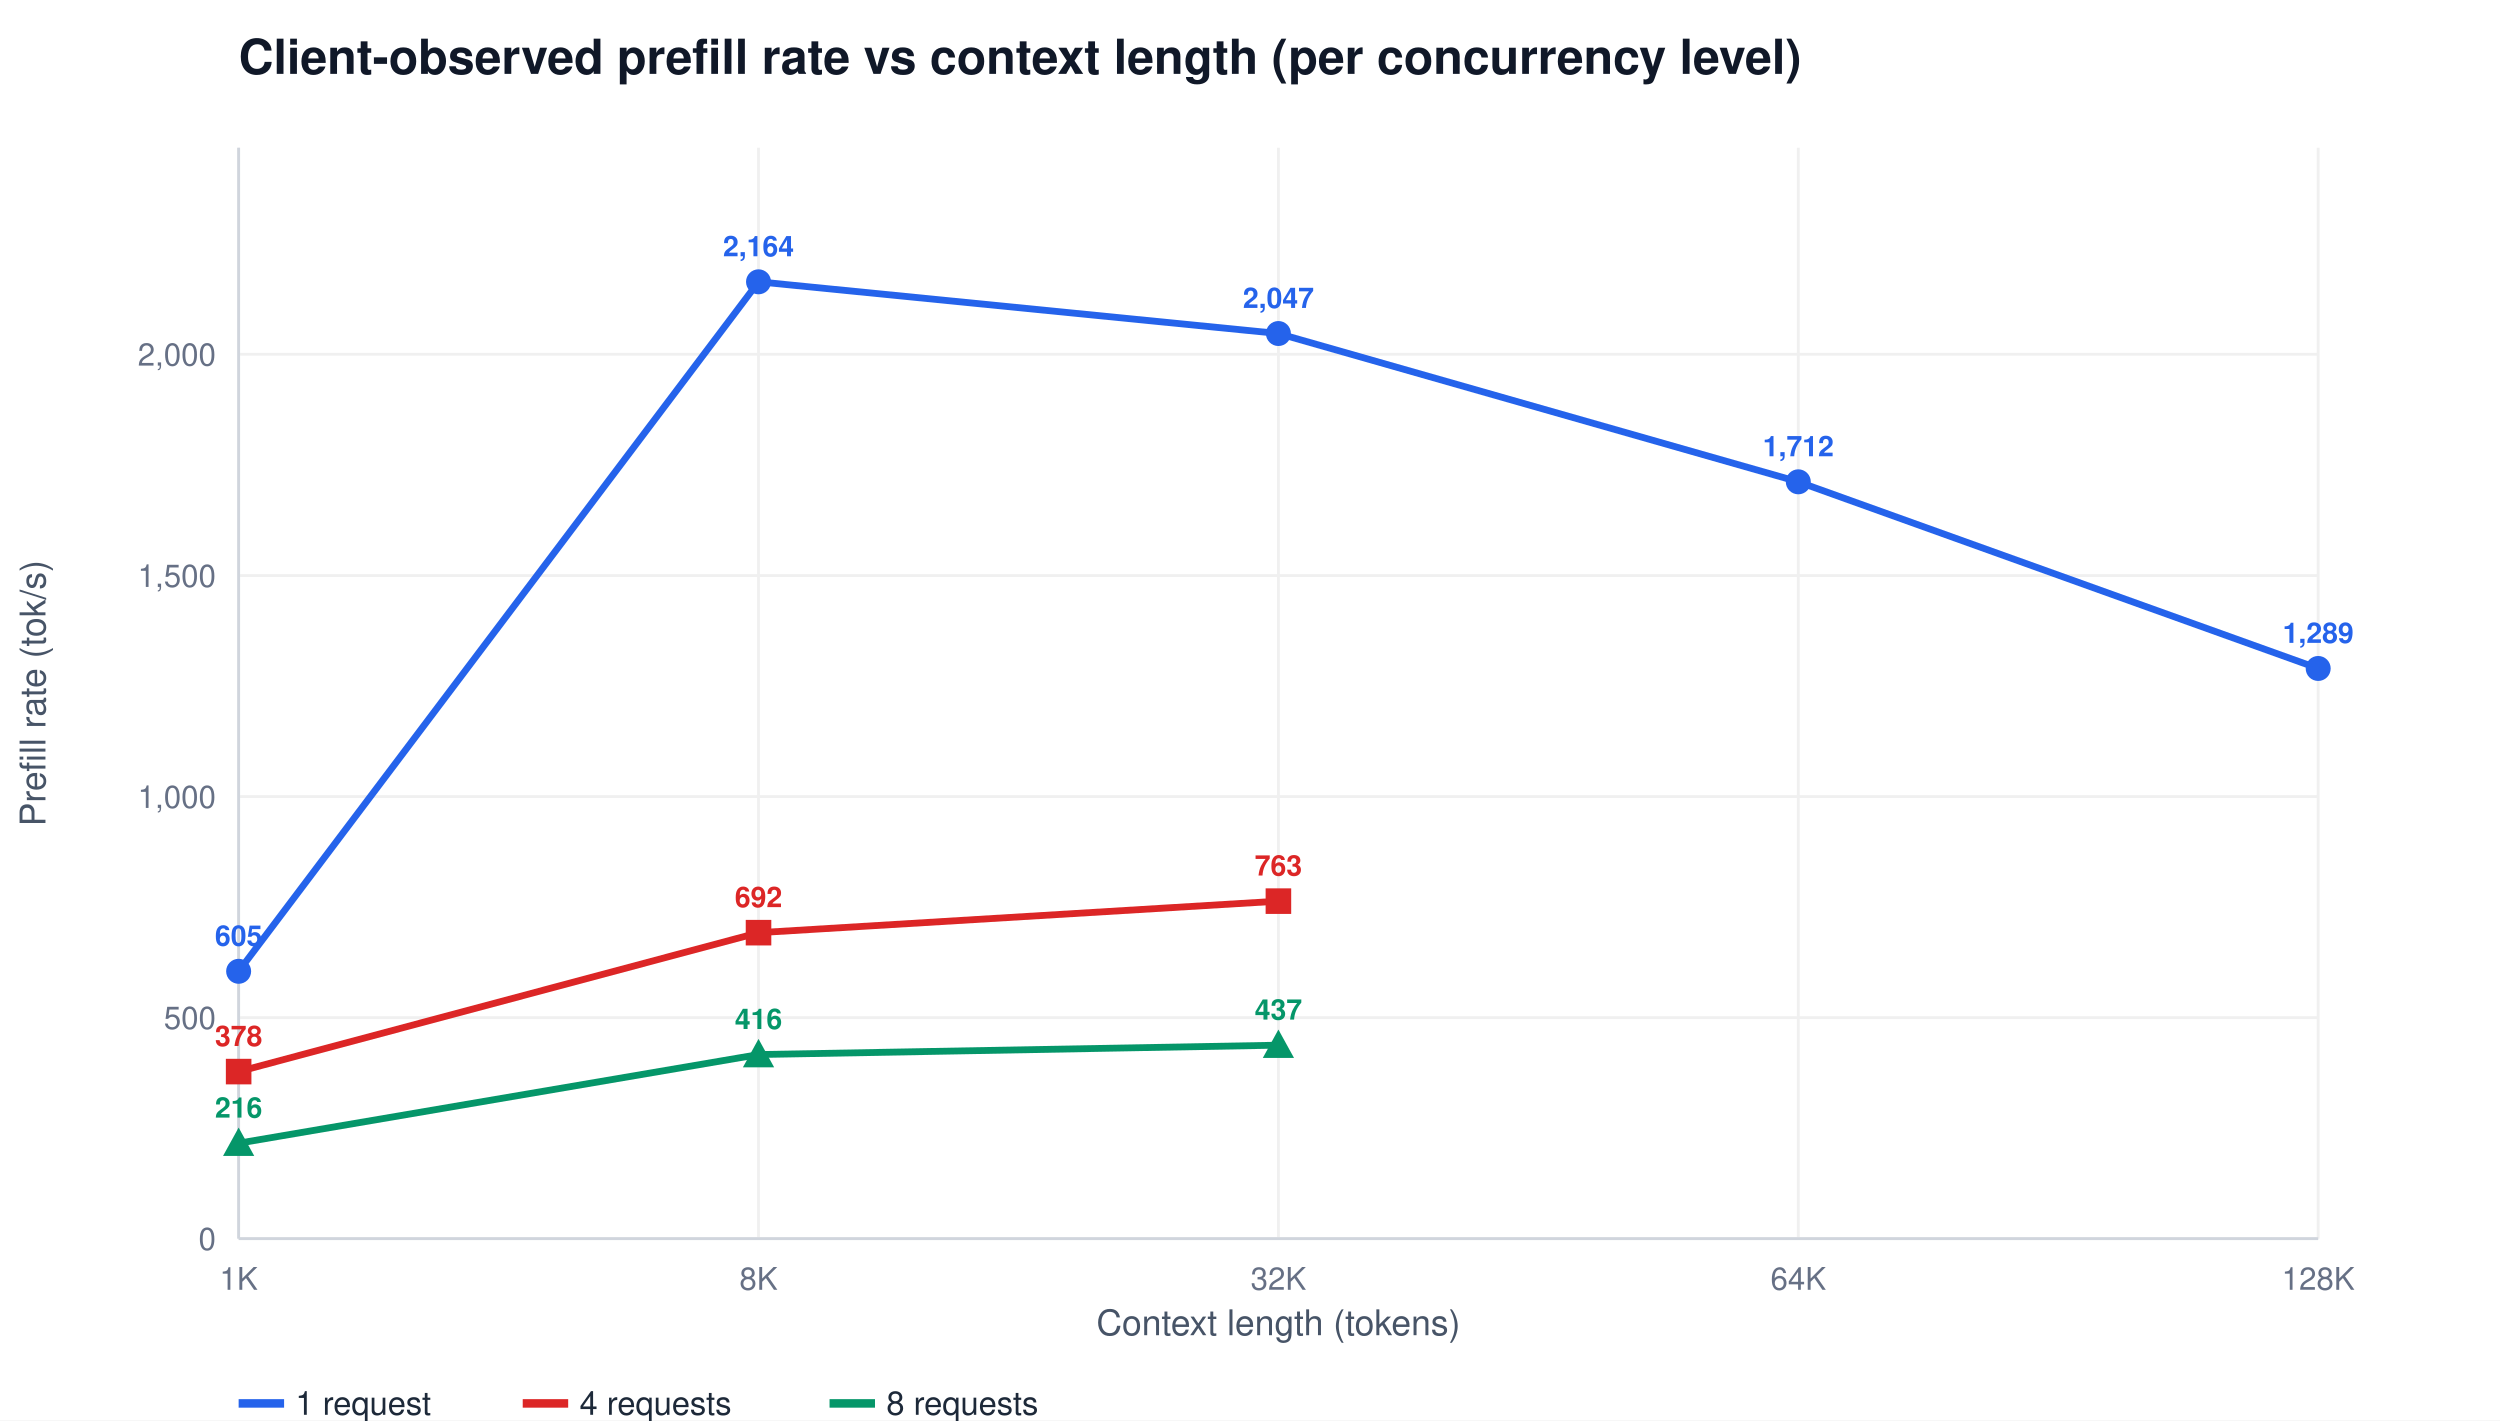
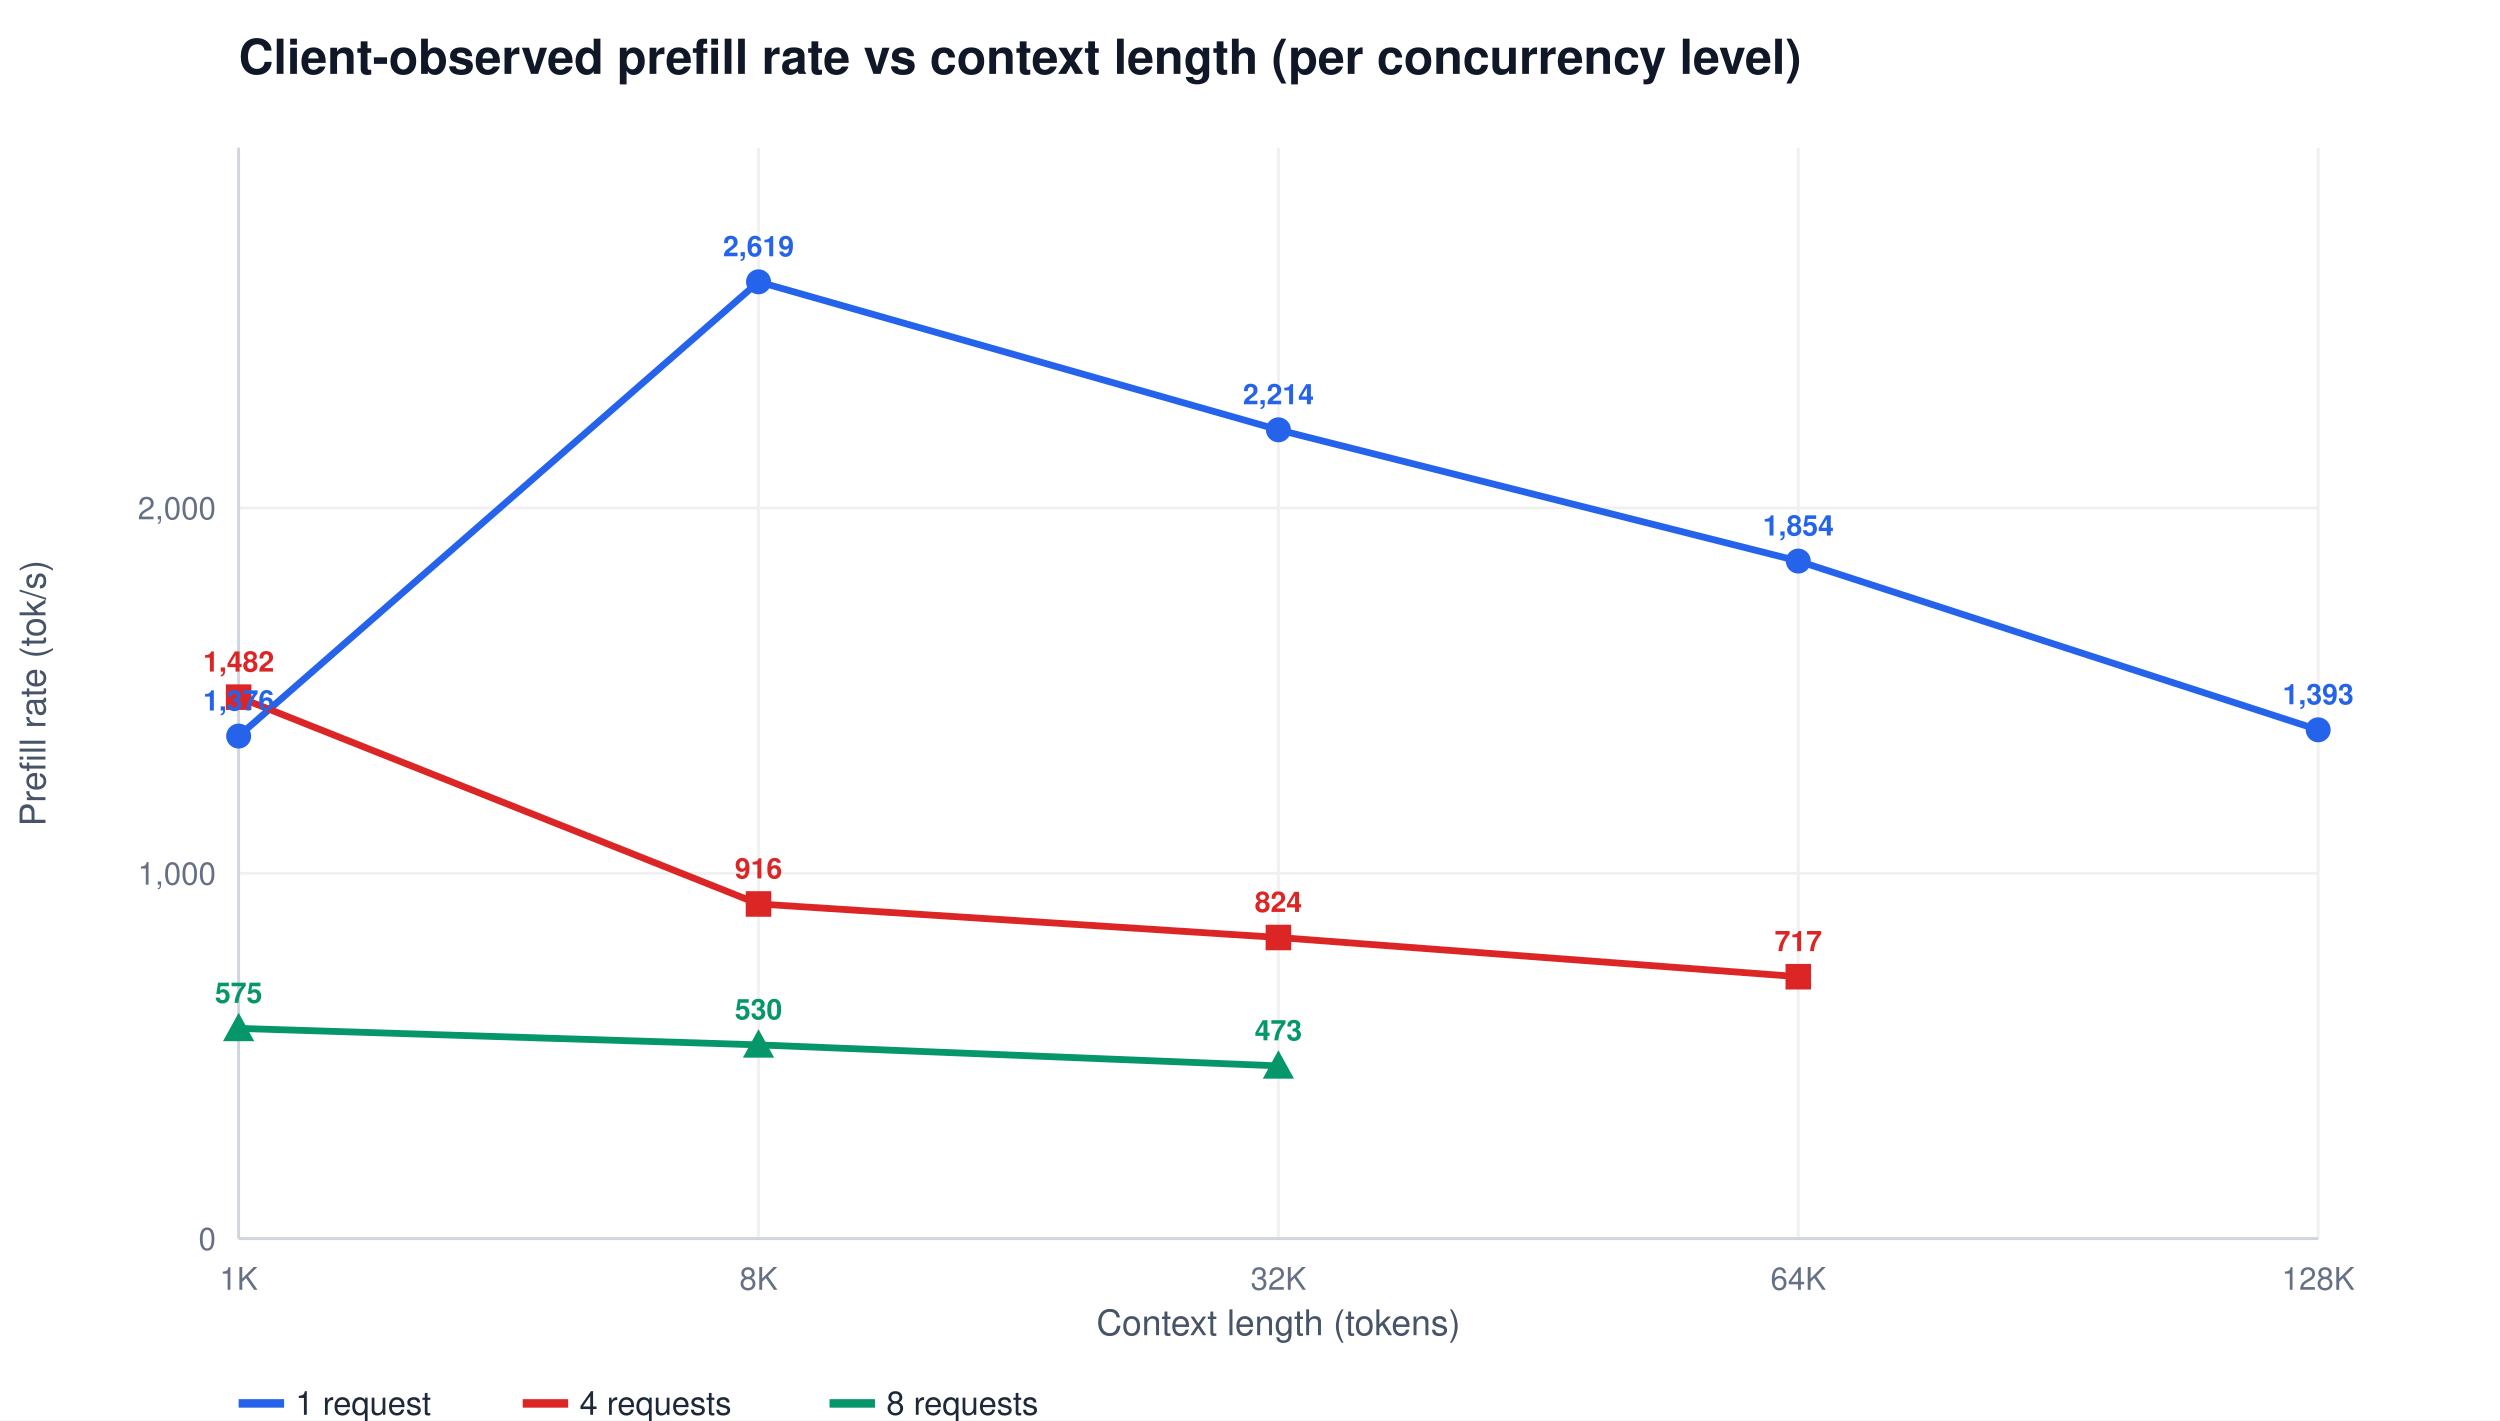
<svg xmlns="http://www.w3.org/2000/svg" width="880" height="500" viewBox="0 0 880 500" font-family="Segoe UI, Helvetica, Arial, sans-serif">
  <rect width="880" height="500" fill="#ffffff" />
  <text x="84" y="26" font-size="17" font-weight="600" fill="#101828">Client-observed prefill rate vs context length (per concurrency level)</text>
  <line x1="84" y1="436.0" x2="816" y2="436.0" stroke="#f0f0f0" stroke-width="1" />
  <text x="76" y="440.0" font-size="11" fill="#667085" text-anchor="end">0</text>
-   <line x1="84" y1="358.2" x2="816" y2="358.2" stroke="#f0f0f0" stroke-width="1" />
-   <text x="76" y="362.2" font-size="11" fill="#667085" text-anchor="end">500</text>
-   <line x1="84" y1="280.4" x2="816" y2="280.4" stroke="#f0f0f0" stroke-width="1" />
-   <text x="76" y="284.4" font-size="11" fill="#667085" text-anchor="end">1,000</text>
-   <line x1="84" y1="202.6" x2="816" y2="202.6" stroke="#f0f0f0" stroke-width="1" />
-   <text x="76" y="206.6" font-size="11" fill="#667085" text-anchor="end">1,500</text>
-   <line x1="84" y1="124.7" x2="816" y2="124.7" stroke="#f0f0f0" stroke-width="1" />
-   <text x="76" y="128.7" font-size="11" fill="#667085" text-anchor="end">2,000</text>
+   <line x1="84" y1="307.4" x2="816" y2="307.4" stroke="#f0f0f0" stroke-width="1" />
+   <text x="76" y="311.4" font-size="11" fill="#667085" text-anchor="end">1,000</text>
+   <line x1="84" y1="178.8" x2="816" y2="178.8" stroke="#f0f0f0" stroke-width="1" />
+   <text x="76" y="182.8" font-size="11" fill="#667085" text-anchor="end">2,000</text>
  <line x1="84.0" y1="52" x2="84.0" y2="436" stroke="#f0f0f0" stroke-width="1" />
  <text x="84.0" y="454" font-size="11" fill="#667085" text-anchor="middle">1K</text>
  <line x1="267.0" y1="52" x2="267.0" y2="436" stroke="#f0f0f0" stroke-width="1" />
  <text x="267.0" y="454" font-size="11" fill="#667085" text-anchor="middle">8K</text>
  <line x1="450.0" y1="52" x2="450.0" y2="436" stroke="#f0f0f0" stroke-width="1" />
  <text x="450.0" y="454" font-size="11" fill="#667085" text-anchor="middle">32K</text>
  <line x1="633.0" y1="52" x2="633.0" y2="436" stroke="#f0f0f0" stroke-width="1" />
  <text x="633.0" y="454" font-size="11" fill="#667085" text-anchor="middle">64K</text>
  <line x1="816.0" y1="52" x2="816.0" y2="436" stroke="#f0f0f0" stroke-width="1" />
  <text x="816.0" y="454" font-size="11" fill="#667085" text-anchor="middle">128K</text>
  <line x1="84" y1="436" x2="816" y2="436" stroke="#d0d5dd" stroke-width="1" />
  <line x1="84" y1="52" x2="84" y2="436" stroke="#d0d5dd" stroke-width="1" />
-   <polyline points="84.0,341.9 267.0,99.2 450.0,117.4 633.0,169.6 816.0,235.3" fill="none" stroke="#2563eb" stroke-width="2.4" />
-   <circle cx="84.0" cy="341.9" r="4.4" fill="#2563eb" />
+   <polyline points="84.0,259.1 267.0,99.2 450.0,151.3 633.0,197.5 816.0,256.9" fill="none" stroke="#2563eb" stroke-width="2.4" />
+   <circle cx="84.0" cy="259.1" r="4.4" fill="#2563eb" />
  <circle cx="267.0" cy="99.2" r="4.4" fill="#2563eb" />
-   <circle cx="450.0" cy="117.4" r="4.4" fill="#2563eb" />
-   <circle cx="633.0" cy="169.6" r="4.4" fill="#2563eb" />
-   <circle cx="816.0" cy="235.3" r="4.4" fill="#2563eb" />
-   <polyline points="84.0,377.2 267.0,328.3 450.0,317.2" fill="none" stroke="#dc2626" stroke-width="2.4" />
-   <rect x="79.5" y="372.7" width="9" height="9" fill="#dc2626" />
-   <rect x="262.5" y="323.8" width="9" height="9" fill="#dc2626" />
-   <rect x="445.5" y="312.7" width="9" height="9" fill="#dc2626" />
-   <polyline points="84.0,402.4 267.0,371.2 450.0,367.9" fill="none" stroke="#059669" stroke-width="2.4" />
-   <polygon points="84.0,396.9 78.5,406.9 89.5,406.9" fill="#059669" />
-   <polygon points="267.0,365.7 261.5,375.7 272.5,375.7" fill="#059669" />
-   <polygon points="450.0,362.4 444.5,372.4 455.5,372.4" fill="#059669" />
-   <text x="84.0" y="332.9" font-size="10" fill="#2563eb" text-anchor="middle" font-weight="600">605</text>
-   <text x="84.0" y="368.2" font-size="10" fill="#dc2626" text-anchor="middle" font-weight="600">378</text>
-   <text x="84.0" y="393.4" font-size="10" fill="#059669" text-anchor="middle" font-weight="600">216</text>
-   <text x="267.0" y="90.2" font-size="10" fill="#2563eb" text-anchor="middle" font-weight="600">2,164</text>
-   <text x="267.0" y="319.3" font-size="10" fill="#dc2626" text-anchor="middle" font-weight="600">692</text>
-   <text x="267.0" y="362.2" font-size="10" fill="#059669" text-anchor="middle" font-weight="600">416</text>
-   <text x="450.0" y="108.4" font-size="10" fill="#2563eb" text-anchor="middle" font-weight="600">2,047</text>
-   <text x="450.0" y="308.2" font-size="10" fill="#dc2626" text-anchor="middle" font-weight="600">763</text>
-   <text x="450.0" y="358.9" font-size="10" fill="#059669" text-anchor="middle" font-weight="600">437</text>
-   <text x="633.0" y="160.6" font-size="10" fill="#2563eb" text-anchor="middle" font-weight="600">1,712</text>
-   <text x="816.0" y="226.3" font-size="10" fill="#2563eb" text-anchor="middle" font-weight="600">1,289</text>
+   <circle cx="450.0" cy="151.3" r="4.4" fill="#2563eb" />
+   <circle cx="633.0" cy="197.5" r="4.4" fill="#2563eb" />
+   <circle cx="816.0" cy="256.9" r="4.4" fill="#2563eb" />
+   <polyline points="84.0,245.4 267.0,318.2 450.0,330.0 633.0,343.8" fill="none" stroke="#dc2626" stroke-width="2.4" />
+   <rect x="79.5" y="240.9" width="9" height="9" fill="#dc2626" />
+   <rect x="262.5" y="313.7" width="9" height="9" fill="#dc2626" />
+   <rect x="445.5" y="325.5" width="9" height="9" fill="#dc2626" />
+   <rect x="628.5" y="339.3" width="9" height="9" fill="#dc2626" />
+   <polyline points="84.0,362.0 267.0,367.8 450.0,375.2" fill="none" stroke="#059669" stroke-width="2.4" />
+   <polygon points="84.0,356.5 78.5,366.5 89.5,366.5" fill="#059669" />
+   <polygon points="267.0,362.3 261.5,372.3 272.5,372.3" fill="#059669" />
+   <polygon points="450.0,369.7 444.5,379.7 455.5,379.7" fill="#059669" />
+   <text x="84.0" y="236.4" font-size="10" fill="#dc2626" text-anchor="middle" font-weight="600">1,482</text>
+   <text x="84.0" y="250.1" font-size="10" fill="#2563eb" text-anchor="middle" font-weight="600">1,376</text>
+   <text x="84.0" y="353.0" font-size="10" fill="#059669" text-anchor="middle" font-weight="600">575</text>
+   <text x="267.0" y="90.2" font-size="10" fill="#2563eb" text-anchor="middle" font-weight="600">2,619</text>
+   <text x="267.0" y="309.2" font-size="10" fill="#dc2626" text-anchor="middle" font-weight="600">916</text>
+   <text x="267.0" y="358.8" font-size="10" fill="#059669" text-anchor="middle" font-weight="600">530</text>
+   <text x="450.0" y="142.3" font-size="10" fill="#2563eb" text-anchor="middle" font-weight="600">2,214</text>
+   <text x="450.0" y="321.0" font-size="10" fill="#dc2626" text-anchor="middle" font-weight="600">824</text>
+   <text x="450.0" y="366.2" font-size="10" fill="#059669" text-anchor="middle" font-weight="600">473</text>
+   <text x="633.0" y="188.5" font-size="10" fill="#2563eb" text-anchor="middle" font-weight="600">1,854</text>
+   <text x="633.0" y="334.8" font-size="10" fill="#dc2626" text-anchor="middle" font-weight="600">717</text>
+   <text x="816.0" y="247.9" font-size="10" fill="#2563eb" text-anchor="middle" font-weight="600">1,393</text>
  <line x1="84" y1="494" x2="100" y2="494" stroke="#2563eb" stroke-width="3" />
  <text x="104" y="498" font-size="11.5" fill="#1d2939">1 request</text>
  <line x1="184" y1="494" x2="200" y2="494" stroke="#dc2626" stroke-width="3" />
  <text x="204" y="498" font-size="11.5" fill="#1d2939">4 requests</text>
  <line x1="292" y1="494" x2="308" y2="494" stroke="#059669" stroke-width="3" />
  <text x="312" y="498" font-size="11.5" fill="#1d2939">8 requests</text>
  <text x="450" y="470" font-size="12.5" fill="#475467" text-anchor="middle">Context length (tokens)</text>
  <text x="16" y="244" font-size="12.5" fill="#475467" text-anchor="middle" transform="rotate(-90 16 244)">Prefill rate (tok/s)</text>
</svg>
